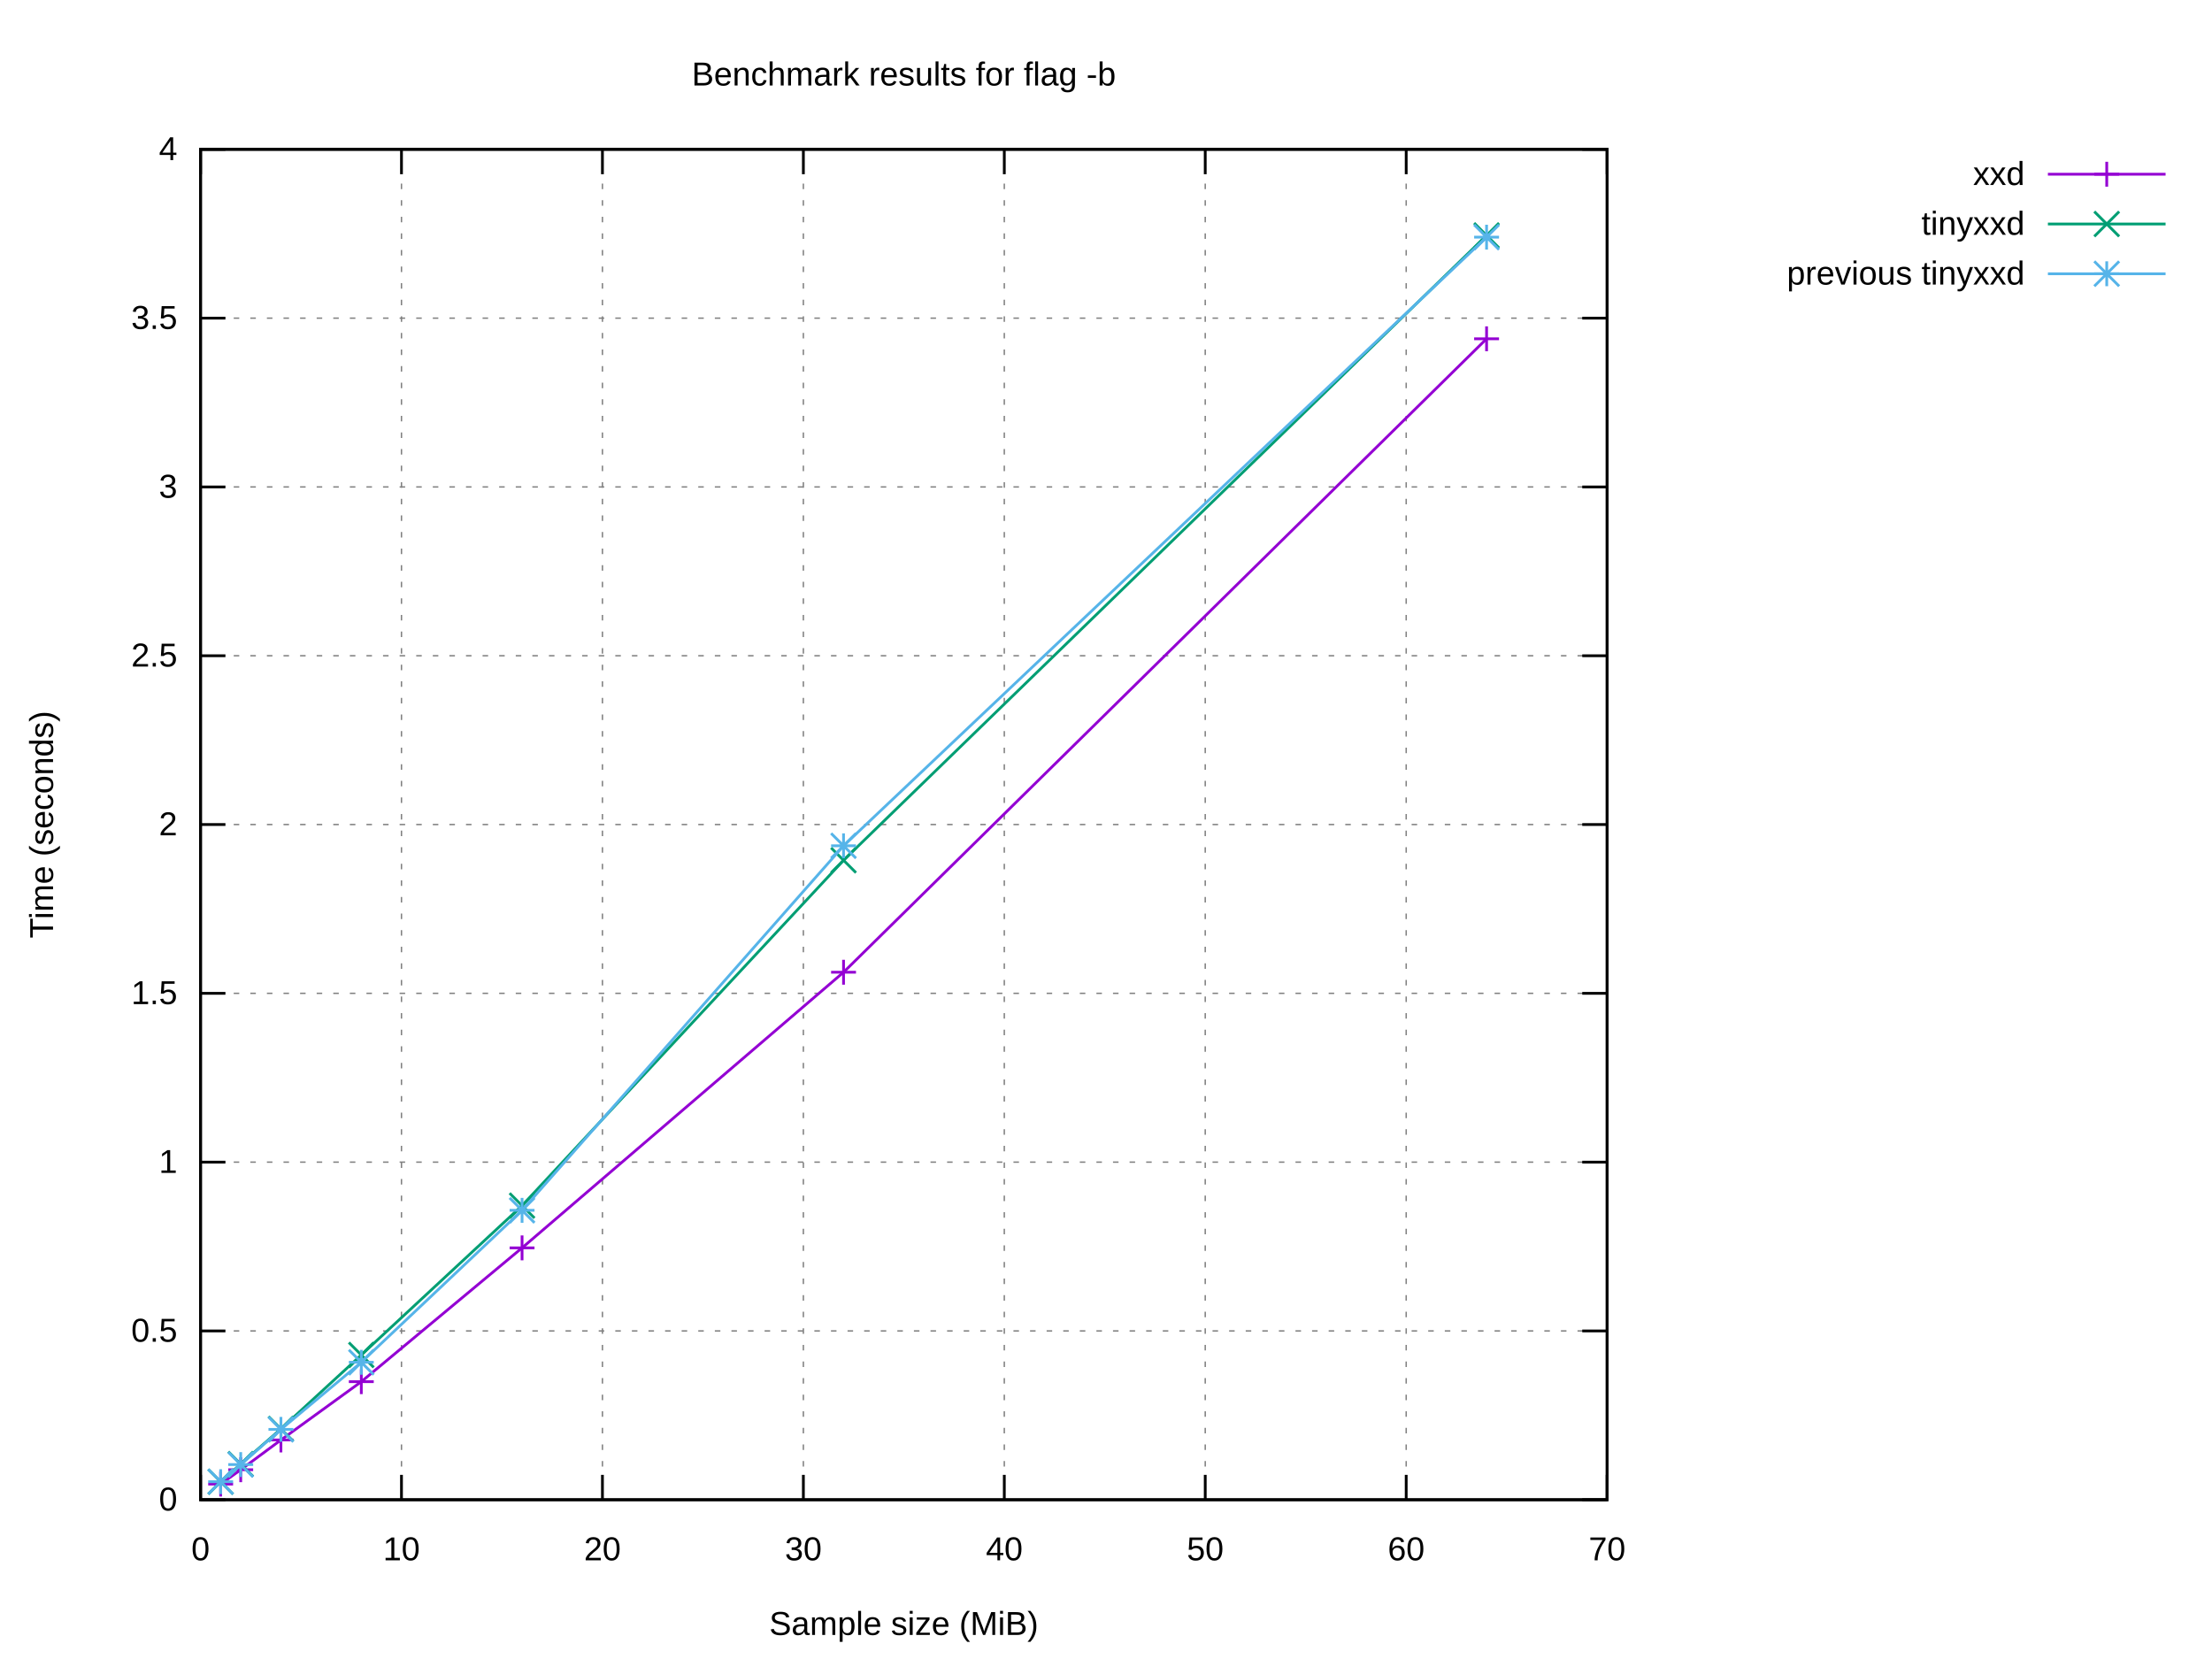
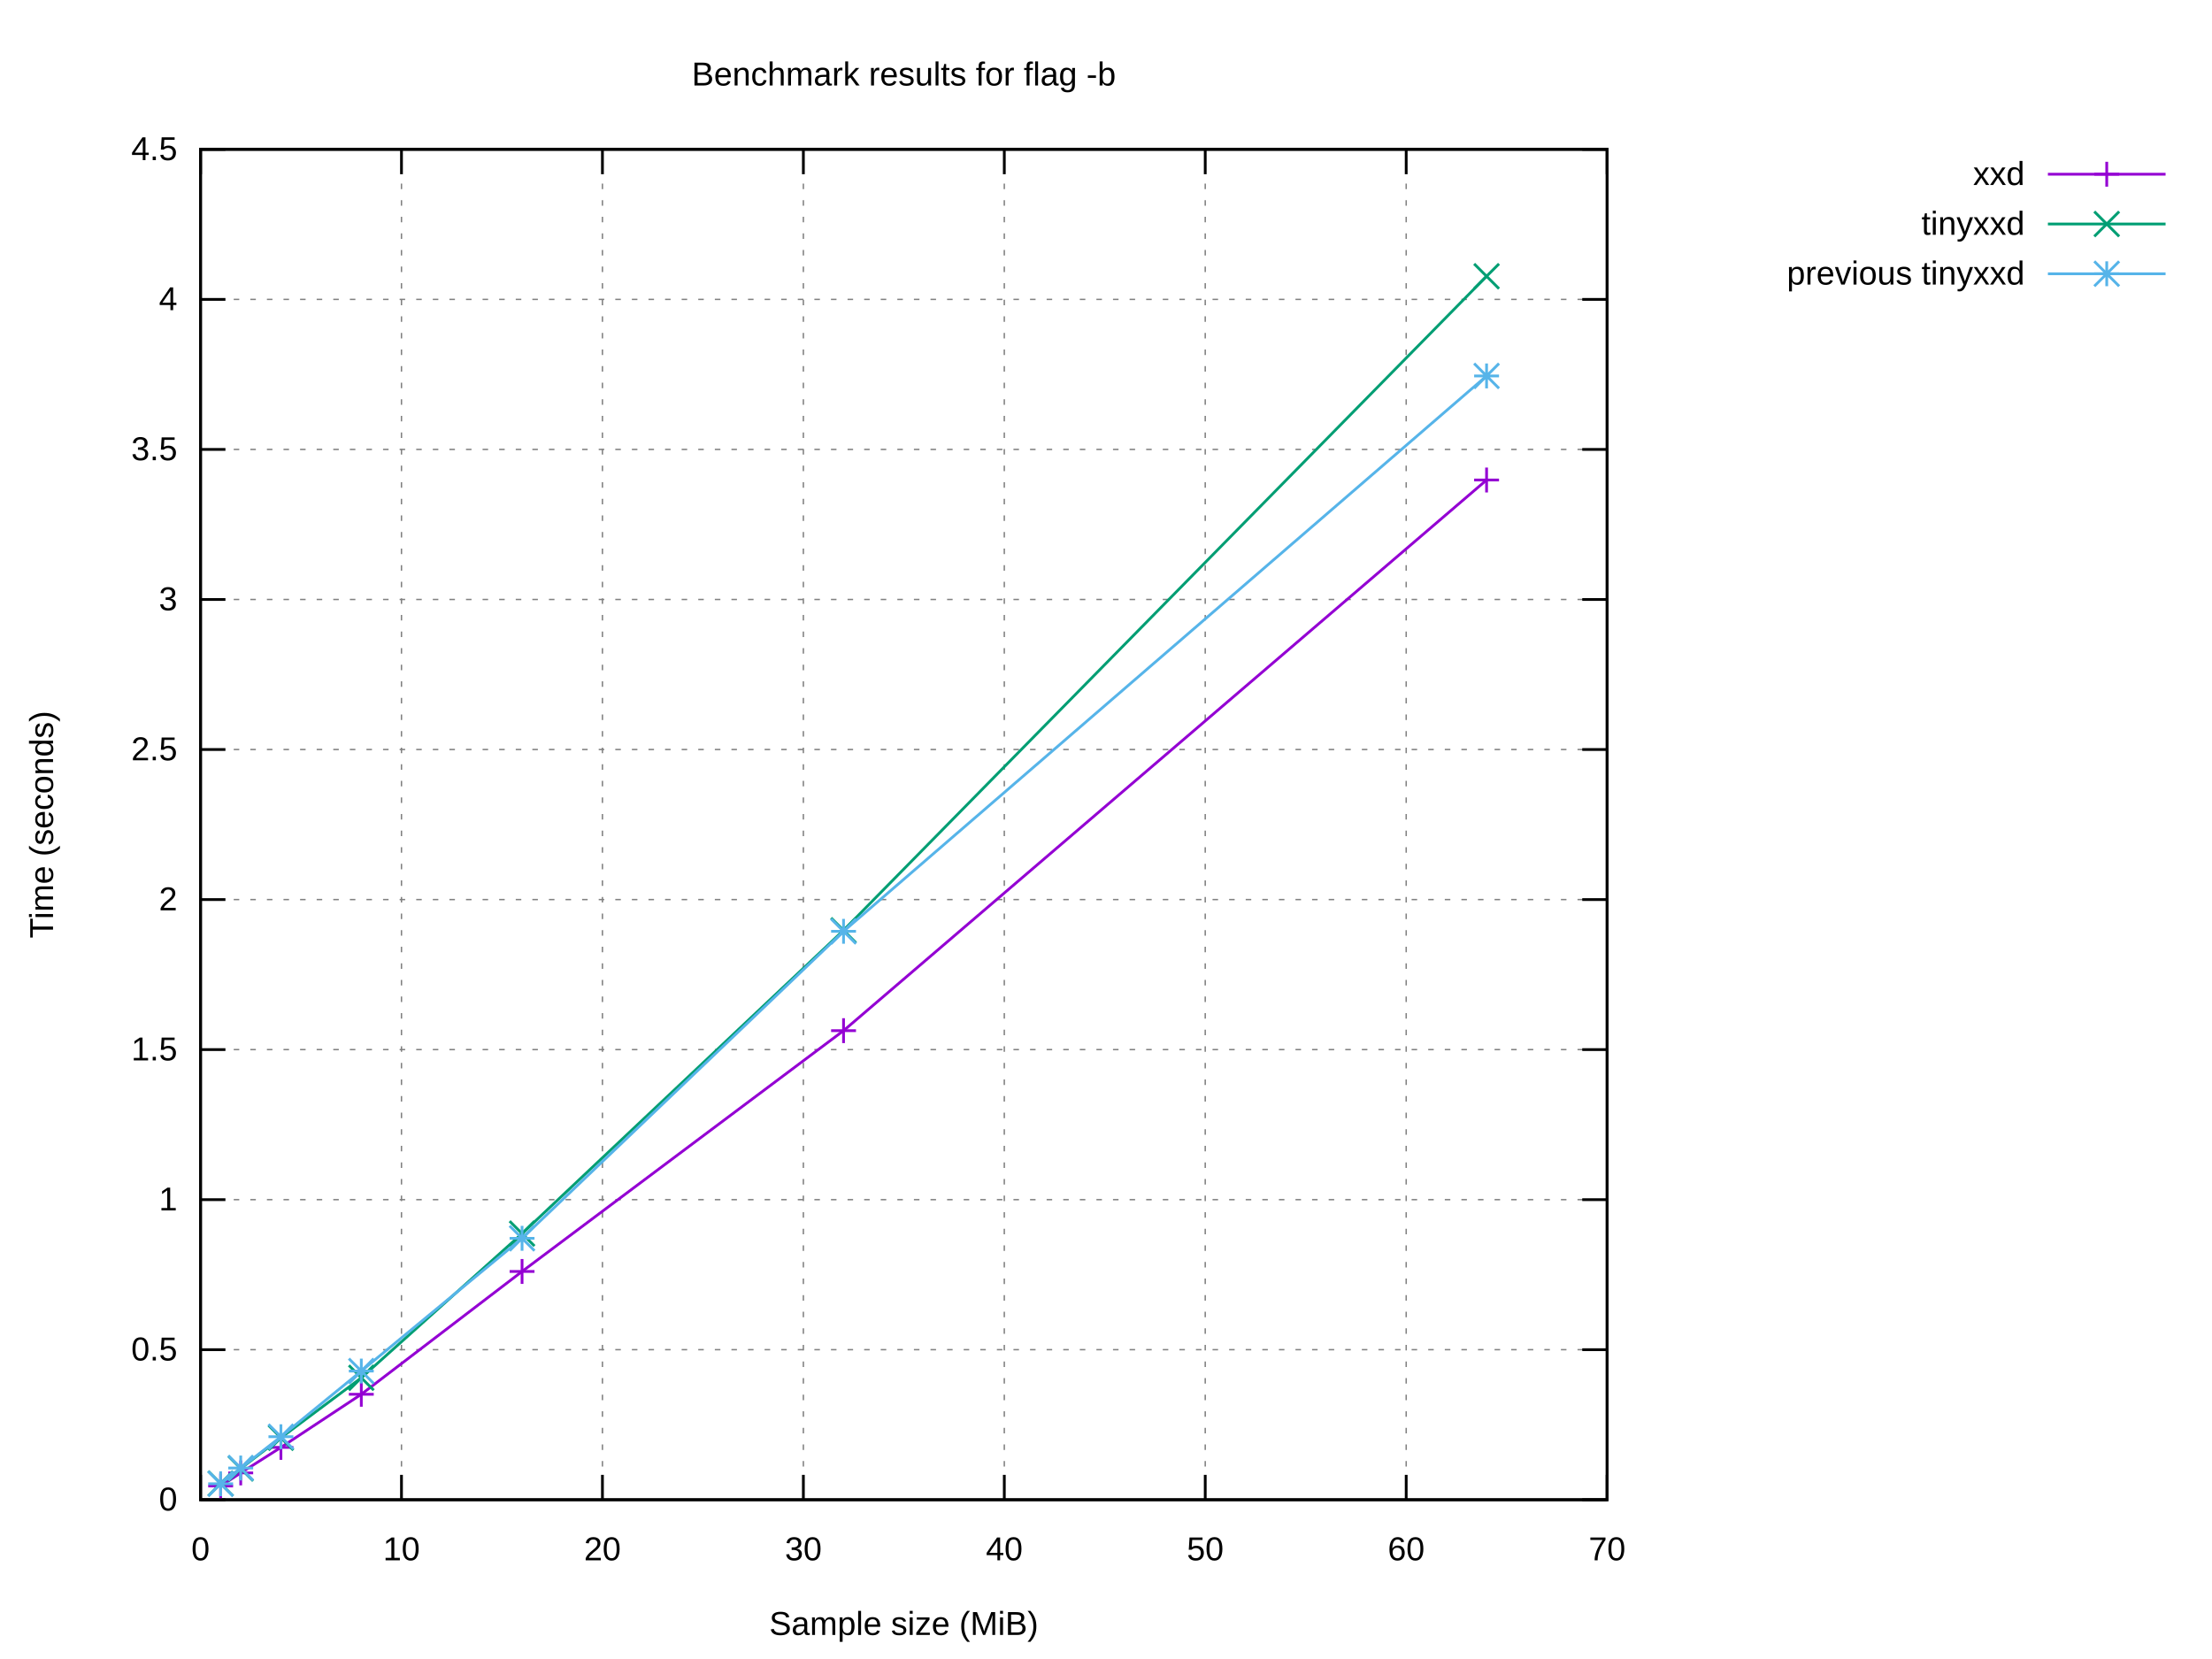
<svg xmlns="http://www.w3.org/2000/svg" xmlns:xlink="http://www.w3.org/1999/xlink" width="800" height="600" viewBox="0 0 800 600">
  <g id="gnuplot_canvas">
    <rect x="0" y="0" width="800" height="600" fill="#ffffff" />
    <defs>
      <circle id="gpDot" r="0.5" stroke-width="0.5" stroke="currentColor" />
      <path id="gpPt0" stroke-width="0.222" stroke="currentColor" d="M-1,0 h2 M0,-1 v2" />
      <path id="gpPt1" stroke-width="0.222" stroke="currentColor" d="M-1,-1 L1,1 M1,-1 L-1,1" />
      <path id="gpPt2" stroke-width="0.222" stroke="currentColor" d="M-1,0 L1,0 M0,-1 L0,1 M-1,-1 L1,1 M-1,1 L1,-1" />
      <rect id="gpPt3" stroke-width="0.222" stroke="currentColor" x="-1" y="-1" width="2" height="2" />
      <rect id="gpPt4" stroke-width="0.222" stroke="currentColor" fill="currentColor" x="-1" y="-1" width="2" height="2" />
      <circle id="gpPt5" stroke-width="0.222" stroke="currentColor" cx="0" cy="0" r="1" />
      <use xlink:href="#gpPt5" id="gpPt6" fill="currentColor" stroke="none" />
      <path id="gpPt7" stroke-width="0.222" stroke="currentColor" d="M0,-1.33 L-1.33,0.67 L1.33,0.67 z" />
      <use xlink:href="#gpPt7" id="gpPt8" fill="currentColor" stroke="none" />
      <use xlink:href="#gpPt7" id="gpPt9" stroke="currentColor" transform="rotate(180)" />
      <use xlink:href="#gpPt9" id="gpPt10" fill="currentColor" stroke="none" />
      <use xlink:href="#gpPt3" id="gpPt11" stroke="currentColor" transform="rotate(45)" />
      <use xlink:href="#gpPt11" id="gpPt12" fill="currentColor" stroke="none" />
      <path id="gpPt13" stroke-width="0.222" stroke="currentColor" d="M0,1.330 L1.265,0.411 L0.782,-1.067 L-0.782,-1.076 L-1.265,0.411 z" />
      <use xlink:href="#gpPt13" id="gpPt14" fill="currentColor" stroke="none" />
      <filter id="textbox" filterUnits="objectBoundingBox" x="0" y="0" height="1" width="1">
        <feFlood flood-color="#FFFFFF" flood-opacity="1" result="bgnd" />
        <feComposite in="SourceGraphic" in2="bgnd" operator="atop" />
      </filter>
      <filter id="greybox" filterUnits="objectBoundingBox" x="0" y="0" height="1" width="1">
        <feFlood flood-color="lightgrey" flood-opacity="1" result="grey" />
        <feComposite in="SourceGraphic" in2="grey" operator="atop" />
      </filter>
    </defs>
    <g fill="none" color="#FFFFFF" stroke="currentColor" stroke-width="1.00" stroke-linecap="butt" stroke-linejoin="miter">
</g>
    <g fill="none" color="black" stroke="currentColor" stroke-width="1.00" stroke-linecap="butt" stroke-linejoin="miter">
</g>
    <g fill="none" color="black" stroke="black" stroke-width="0.50" stroke-linecap="butt" stroke-linejoin="miter">
</g>
    <g fill="none" color="gray" stroke="currentColor" stroke-width="0.50" stroke-linecap="butt" stroke-linejoin="miter">
      <path stroke="gray" stroke-dasharray="2,4" class="gridline" d="M72.53,542.40 L581.24,542.40  " />
    </g>
    <g fill="none" color="gray" stroke="gray" stroke-width="1.00" stroke-linecap="butt" stroke-linejoin="miter">
</g>
    <g fill="none" color="black" stroke="currentColor" stroke-width="1.00" stroke-linecap="butt" stroke-linejoin="miter">
      <path stroke="black" d="M72.53,542.40 L81.53,542.40 M581.24,542.40 L572.24,542.40  " />
      <g transform="translate(64.14,546.30)" stroke="none" fill="black" font-family="Arial" font-size="12.00" text-anchor="end">
        <text>
          <tspan font-family="Arial"> 0</tspan>
        </text>
      </g>
    </g>
    <g fill="none" color="black" stroke="currentColor" stroke-width="1.00" stroke-linecap="butt" stroke-linejoin="miter">
</g>
    <g fill="none" color="black" stroke="black" stroke-width="0.50" stroke-linecap="butt" stroke-linejoin="miter">
</g>
    <g fill="none" color="gray" stroke="currentColor" stroke-width="0.50" stroke-linecap="butt" stroke-linejoin="miter">
-       <path stroke="gray" stroke-dasharray="2,4" class="gridline" d="M72.53,481.35 L581.24,481.35  " />
-     </g>
-     <g fill="none" color="gray" stroke="gray" stroke-width="1.00" stroke-linecap="butt" stroke-linejoin="miter">
- </g>
-     <g fill="none" color="black" stroke="currentColor" stroke-width="1.00" stroke-linecap="butt" stroke-linejoin="miter">
-       <path stroke="black" d="M72.53,481.35 L81.53,481.35 M581.24,481.35 L572.24,481.35  " />
-       <g transform="translate(64.14,485.25)" stroke="none" fill="black" font-family="Arial" font-size="12.00" text-anchor="end">
+       <path stroke="gray" stroke-dasharray="2,4" class="gridline" d="M72.53,488.13 L581.24,488.13  " />
+     </g>
+     <g fill="none" color="gray" stroke="gray" stroke-width="1.00" stroke-linecap="butt" stroke-linejoin="miter">
+ </g>
+     <g fill="none" color="black" stroke="currentColor" stroke-width="1.00" stroke-linecap="butt" stroke-linejoin="miter">
+       <path stroke="black" d="M72.53,488.13 L81.53,488.13 M581.24,488.13 L572.24,488.13  " />
+       <g transform="translate(64.14,492.03)" stroke="none" fill="black" font-family="Arial" font-size="12.00" text-anchor="end">
        <text>
          <tspan font-family="Arial"> 0.5</tspan>
        </text>
      </g>
    </g>
    <g fill="none" color="black" stroke="currentColor" stroke-width="1.00" stroke-linecap="butt" stroke-linejoin="miter">
</g>
    <g fill="none" color="black" stroke="black" stroke-width="0.50" stroke-linecap="butt" stroke-linejoin="miter">
</g>
    <g fill="none" color="gray" stroke="currentColor" stroke-width="0.50" stroke-linecap="butt" stroke-linejoin="miter">
-       <path stroke="gray" stroke-dasharray="2,4" class="gridline" d="M72.53,420.30 L581.24,420.30  " />
-     </g>
-     <g fill="none" color="gray" stroke="gray" stroke-width="1.00" stroke-linecap="butt" stroke-linejoin="miter">
- </g>
-     <g fill="none" color="black" stroke="currentColor" stroke-width="1.00" stroke-linecap="butt" stroke-linejoin="miter">
-       <path stroke="black" d="M72.53,420.30 L81.53,420.30 M581.24,420.30 L572.24,420.30  " />
-       <g transform="translate(64.14,424.20)" stroke="none" fill="black" font-family="Arial" font-size="12.00" text-anchor="end">
+       <path stroke="gray" stroke-dasharray="2,4" class="gridline" d="M72.53,433.87 L581.24,433.87  " />
+     </g>
+     <g fill="none" color="gray" stroke="gray" stroke-width="1.00" stroke-linecap="butt" stroke-linejoin="miter">
+ </g>
+     <g fill="none" color="black" stroke="currentColor" stroke-width="1.00" stroke-linecap="butt" stroke-linejoin="miter">
+       <path stroke="black" d="M72.53,433.87 L81.53,433.87 M581.24,433.87 L572.24,433.87  " />
+       <g transform="translate(64.14,437.77)" stroke="none" fill="black" font-family="Arial" font-size="12.00" text-anchor="end">
        <text>
          <tspan font-family="Arial"> 1</tspan>
        </text>
      </g>
    </g>
    <g fill="none" color="black" stroke="currentColor" stroke-width="1.00" stroke-linecap="butt" stroke-linejoin="miter">
</g>
    <g fill="none" color="black" stroke="black" stroke-width="0.50" stroke-linecap="butt" stroke-linejoin="miter">
</g>
    <g fill="none" color="gray" stroke="currentColor" stroke-width="0.50" stroke-linecap="butt" stroke-linejoin="miter">
-       <path stroke="gray" stroke-dasharray="2,4" class="gridline" d="M72.53,359.25 L581.24,359.25  " />
-     </g>
-     <g fill="none" color="gray" stroke="gray" stroke-width="1.00" stroke-linecap="butt" stroke-linejoin="miter">
- </g>
-     <g fill="none" color="black" stroke="currentColor" stroke-width="1.00" stroke-linecap="butt" stroke-linejoin="miter">
-       <path stroke="black" d="M72.53,359.25 L81.53,359.25 M581.24,359.25 L572.24,359.25  " />
-       <g transform="translate(64.14,363.15)" stroke="none" fill="black" font-family="Arial" font-size="12.00" text-anchor="end">
+       <path stroke="gray" stroke-dasharray="2,4" class="gridline" d="M72.53,379.60 L581.24,379.60  " />
+     </g>
+     <g fill="none" color="gray" stroke="gray" stroke-width="1.00" stroke-linecap="butt" stroke-linejoin="miter">
+ </g>
+     <g fill="none" color="black" stroke="currentColor" stroke-width="1.00" stroke-linecap="butt" stroke-linejoin="miter">
+       <path stroke="black" d="M72.53,379.60 L81.53,379.60 M581.24,379.60 L572.24,379.60  " />
+       <g transform="translate(64.14,383.50)" stroke="none" fill="black" font-family="Arial" font-size="12.00" text-anchor="end">
        <text>
          <tspan font-family="Arial"> 1.5</tspan>
        </text>
      </g>
    </g>
    <g fill="none" color="black" stroke="currentColor" stroke-width="1.00" stroke-linecap="butt" stroke-linejoin="miter">
</g>
    <g fill="none" color="black" stroke="black" stroke-width="0.50" stroke-linecap="butt" stroke-linejoin="miter">
</g>
    <g fill="none" color="gray" stroke="currentColor" stroke-width="0.50" stroke-linecap="butt" stroke-linejoin="miter">
-       <path stroke="gray" stroke-dasharray="2,4" class="gridline" d="M72.53,298.20 L581.24,298.20  " />
-     </g>
-     <g fill="none" color="gray" stroke="gray" stroke-width="1.00" stroke-linecap="butt" stroke-linejoin="miter">
- </g>
-     <g fill="none" color="black" stroke="currentColor" stroke-width="1.00" stroke-linecap="butt" stroke-linejoin="miter">
-       <path stroke="black" d="M72.53,298.20 L81.53,298.20 M581.24,298.20 L572.24,298.20  " />
-       <g transform="translate(64.14,302.10)" stroke="none" fill="black" font-family="Arial" font-size="12.00" text-anchor="end">
+       <path stroke="gray" stroke-dasharray="2,4" class="gridline" d="M72.53,325.34 L581.24,325.34  " />
+     </g>
+     <g fill="none" color="gray" stroke="gray" stroke-width="1.00" stroke-linecap="butt" stroke-linejoin="miter">
+ </g>
+     <g fill="none" color="black" stroke="currentColor" stroke-width="1.00" stroke-linecap="butt" stroke-linejoin="miter">
+       <path stroke="black" d="M72.53,325.34 L81.53,325.34 M581.24,325.34 L572.24,325.34  " />
+       <g transform="translate(64.14,329.24)" stroke="none" fill="black" font-family="Arial" font-size="12.00" text-anchor="end">
        <text>
          <tspan font-family="Arial"> 2</tspan>
        </text>
      </g>
    </g>
    <g fill="none" color="black" stroke="currentColor" stroke-width="1.00" stroke-linecap="butt" stroke-linejoin="miter">
</g>
    <g fill="none" color="black" stroke="black" stroke-width="0.50" stroke-linecap="butt" stroke-linejoin="miter">
</g>
    <g fill="none" color="gray" stroke="currentColor" stroke-width="0.50" stroke-linecap="butt" stroke-linejoin="miter">
-       <path stroke="gray" stroke-dasharray="2,4" class="gridline" d="M72.53,237.16 L581.24,237.16  " />
-     </g>
-     <g fill="none" color="gray" stroke="gray" stroke-width="1.00" stroke-linecap="butt" stroke-linejoin="miter">
- </g>
-     <g fill="none" color="black" stroke="currentColor" stroke-width="1.00" stroke-linecap="butt" stroke-linejoin="miter">
-       <path stroke="black" d="M72.53,237.16 L81.53,237.16 M581.24,237.16 L572.24,237.16  " />
-       <g transform="translate(64.14,241.06)" stroke="none" fill="black" font-family="Arial" font-size="12.00" text-anchor="end">
+       <path stroke="gray" stroke-dasharray="2,4" class="gridline" d="M72.53,271.07 L581.24,271.07  " />
+     </g>
+     <g fill="none" color="gray" stroke="gray" stroke-width="1.00" stroke-linecap="butt" stroke-linejoin="miter">
+ </g>
+     <g fill="none" color="black" stroke="currentColor" stroke-width="1.00" stroke-linecap="butt" stroke-linejoin="miter">
+       <path stroke="black" d="M72.53,271.07 L81.53,271.07 M581.24,271.07 L572.24,271.07  " />
+       <g transform="translate(64.14,274.97)" stroke="none" fill="black" font-family="Arial" font-size="12.00" text-anchor="end">
        <text>
          <tspan font-family="Arial"> 2.5</tspan>
        </text>
      </g>
    </g>
    <g fill="none" color="black" stroke="currentColor" stroke-width="1.00" stroke-linecap="butt" stroke-linejoin="miter">
</g>
    <g fill="none" color="black" stroke="black" stroke-width="0.50" stroke-linecap="butt" stroke-linejoin="miter">
</g>
    <g fill="none" color="gray" stroke="currentColor" stroke-width="0.50" stroke-linecap="butt" stroke-linejoin="miter">
-       <path stroke="gray" stroke-dasharray="2,4" class="gridline" d="M72.53,176.11 L581.24,176.11  " />
-     </g>
-     <g fill="none" color="gray" stroke="gray" stroke-width="1.00" stroke-linecap="butt" stroke-linejoin="miter">
- </g>
-     <g fill="none" color="black" stroke="currentColor" stroke-width="1.00" stroke-linecap="butt" stroke-linejoin="miter">
-       <path stroke="black" d="M72.53,176.11 L81.53,176.11 M581.24,176.11 L572.24,176.11  " />
-       <g transform="translate(64.14,180.01)" stroke="none" fill="black" font-family="Arial" font-size="12.00" text-anchor="end">
+       <path stroke="gray" stroke-dasharray="2,4" class="gridline" d="M72.53,216.81 L581.24,216.81  " />
+     </g>
+     <g fill="none" color="gray" stroke="gray" stroke-width="1.00" stroke-linecap="butt" stroke-linejoin="miter">
+ </g>
+     <g fill="none" color="black" stroke="currentColor" stroke-width="1.00" stroke-linecap="butt" stroke-linejoin="miter">
+       <path stroke="black" d="M72.53,216.81 L81.53,216.81 M581.24,216.81 L572.24,216.81  " />
+       <g transform="translate(64.14,220.71)" stroke="none" fill="black" font-family="Arial" font-size="12.00" text-anchor="end">
        <text>
          <tspan font-family="Arial"> 3</tspan>
        </text>
      </g>
    </g>
    <g fill="none" color="black" stroke="currentColor" stroke-width="1.00" stroke-linecap="butt" stroke-linejoin="miter">
</g>
    <g fill="none" color="black" stroke="black" stroke-width="0.50" stroke-linecap="butt" stroke-linejoin="miter">
</g>
    <g fill="none" color="gray" stroke="currentColor" stroke-width="0.50" stroke-linecap="butt" stroke-linejoin="miter">
-       <path stroke="gray" stroke-dasharray="2,4" class="gridline" d="M72.53,115.06 L581.24,115.06  " />
-     </g>
-     <g fill="none" color="gray" stroke="gray" stroke-width="1.00" stroke-linecap="butt" stroke-linejoin="miter">
- </g>
-     <g fill="none" color="black" stroke="currentColor" stroke-width="1.00" stroke-linecap="butt" stroke-linejoin="miter">
-       <path stroke="black" d="M72.53,115.06 L81.53,115.06 M581.24,115.06 L572.24,115.06  " />
-       <g transform="translate(64.14,118.96)" stroke="none" fill="black" font-family="Arial" font-size="12.00" text-anchor="end">
+       <path stroke="gray" stroke-dasharray="2,4" class="gridline" d="M72.53,162.54 L581.24,162.54  " />
+     </g>
+     <g fill="none" color="gray" stroke="gray" stroke-width="1.00" stroke-linecap="butt" stroke-linejoin="miter">
+ </g>
+     <g fill="none" color="black" stroke="currentColor" stroke-width="1.00" stroke-linecap="butt" stroke-linejoin="miter">
+       <path stroke="black" d="M72.53,162.54 L81.53,162.54 M581.24,162.54 L572.24,162.54  " />
+       <g transform="translate(64.14,166.44)" stroke="none" fill="black" font-family="Arial" font-size="12.00" text-anchor="end">
        <text>
          <tspan font-family="Arial"> 3.5</tspan>
+         </text>
+       </g>
+     </g>
+     <g fill="none" color="black" stroke="currentColor" stroke-width="1.00" stroke-linecap="butt" stroke-linejoin="miter">
+ </g>
+     <g fill="none" color="black" stroke="black" stroke-width="0.50" stroke-linecap="butt" stroke-linejoin="miter">
+ </g>
+     <g fill="none" color="gray" stroke="currentColor" stroke-width="0.50" stroke-linecap="butt" stroke-linejoin="miter">
+       <path stroke="gray" stroke-dasharray="2,4" class="gridline" d="M72.53,108.28 L581.24,108.28  " />
+     </g>
+     <g fill="none" color="gray" stroke="gray" stroke-width="1.00" stroke-linecap="butt" stroke-linejoin="miter">
+ </g>
+     <g fill="none" color="black" stroke="currentColor" stroke-width="1.00" stroke-linecap="butt" stroke-linejoin="miter">
+       <path stroke="black" d="M72.53,108.28 L81.53,108.28 M581.24,108.28 L572.24,108.28  " />
+       <g transform="translate(64.14,112.18)" stroke="none" fill="black" font-family="Arial" font-size="12.00" text-anchor="end">
+         <text>
+           <tspan font-family="Arial"> 4</tspan>
        </text>
      </g>
    </g>
    <g fill="none" color="black" stroke="currentColor" stroke-width="1.00" stroke-linecap="butt" stroke-linejoin="miter">
</g>
    <g fill="none" color="black" stroke="black" stroke-width="0.50" stroke-linecap="butt" stroke-linejoin="miter">
</g>
    <g fill="none" color="gray" stroke="currentColor" stroke-width="0.50" stroke-linecap="butt" stroke-linejoin="miter">
      <path stroke="gray" stroke-dasharray="2,4" class="gridline" d="M72.53,54.01 L581.24,54.01  " />
    </g>
    <g fill="none" color="gray" stroke="gray" stroke-width="1.00" stroke-linecap="butt" stroke-linejoin="miter">
</g>
    <g fill="none" color="black" stroke="currentColor" stroke-width="1.00" stroke-linecap="butt" stroke-linejoin="miter">
      <path stroke="black" d="M72.53,54.01 L81.53,54.01 M581.24,54.01 L572.24,54.01  " />
      <g transform="translate(64.14,57.91)" stroke="none" fill="black" font-family="Arial" font-size="12.00" text-anchor="end">
        <text>
-           <tspan font-family="Arial"> 4</tspan>
+           <tspan font-family="Arial"> 4.5</tspan>
        </text>
      </g>
    </g>
    <g fill="none" color="black" stroke="currentColor" stroke-width="1.00" stroke-linecap="butt" stroke-linejoin="miter">
</g>
    <g fill="none" color="black" stroke="black" stroke-width="0.50" stroke-linecap="butt" stroke-linejoin="miter">
</g>
    <g fill="none" color="gray" stroke="currentColor" stroke-width="0.50" stroke-linecap="butt" stroke-linejoin="miter">
      <path stroke="gray" stroke-dasharray="2,4" class="gridline" d="M72.53,542.40 L72.53,54.01  " />
    </g>
    <g fill="none" color="gray" stroke="gray" stroke-width="1.00" stroke-linecap="butt" stroke-linejoin="miter">
</g>
    <g fill="none" color="black" stroke="currentColor" stroke-width="1.00" stroke-linecap="butt" stroke-linejoin="miter">
      <path stroke="black" d="M72.53,542.40 L72.53,533.40 M72.53,54.01 L72.53,63.01  " />
      <g transform="translate(72.53,564.30)" stroke="none" fill="black" font-family="Arial" font-size="12.00" text-anchor="middle">
        <text>
          <tspan font-family="Arial"> 0</tspan>
        </text>
      </g>
    </g>
    <g fill="none" color="black" stroke="currentColor" stroke-width="1.00" stroke-linecap="butt" stroke-linejoin="miter">
</g>
    <g fill="none" color="black" stroke="black" stroke-width="0.50" stroke-linecap="butt" stroke-linejoin="miter">
</g>
    <g fill="none" color="gray" stroke="currentColor" stroke-width="0.50" stroke-linecap="butt" stroke-linejoin="miter">
      <path stroke="gray" stroke-dasharray="2,4" class="gridline" d="M145.20,542.40 L145.20,54.01  " />
    </g>
    <g fill="none" color="gray" stroke="gray" stroke-width="1.00" stroke-linecap="butt" stroke-linejoin="miter">
</g>
    <g fill="none" color="black" stroke="currentColor" stroke-width="1.00" stroke-linecap="butt" stroke-linejoin="miter">
      <path stroke="black" d="M145.20,542.40 L145.20,533.40 M145.20,54.01 L145.20,63.01  " />
      <g transform="translate(145.20,564.30)" stroke="none" fill="black" font-family="Arial" font-size="12.00" text-anchor="middle">
        <text>
          <tspan font-family="Arial"> 10</tspan>
        </text>
      </g>
    </g>
    <g fill="none" color="black" stroke="currentColor" stroke-width="1.00" stroke-linecap="butt" stroke-linejoin="miter">
</g>
    <g fill="none" color="black" stroke="black" stroke-width="0.50" stroke-linecap="butt" stroke-linejoin="miter">
</g>
    <g fill="none" color="gray" stroke="currentColor" stroke-width="0.50" stroke-linecap="butt" stroke-linejoin="miter">
      <path stroke="gray" stroke-dasharray="2,4" class="gridline" d="M217.88,542.40 L217.88,54.01  " />
    </g>
    <g fill="none" color="gray" stroke="gray" stroke-width="1.00" stroke-linecap="butt" stroke-linejoin="miter">
</g>
    <g fill="none" color="black" stroke="currentColor" stroke-width="1.00" stroke-linecap="butt" stroke-linejoin="miter">
      <path stroke="black" d="M217.88,542.40 L217.88,533.40 M217.88,54.01 L217.88,63.01  " />
      <g transform="translate(217.88,564.30)" stroke="none" fill="black" font-family="Arial" font-size="12.00" text-anchor="middle">
        <text>
          <tspan font-family="Arial"> 20</tspan>
        </text>
      </g>
    </g>
    <g fill="none" color="black" stroke="currentColor" stroke-width="1.00" stroke-linecap="butt" stroke-linejoin="miter">
</g>
    <g fill="none" color="black" stroke="black" stroke-width="0.50" stroke-linecap="butt" stroke-linejoin="miter">
</g>
    <g fill="none" color="gray" stroke="currentColor" stroke-width="0.50" stroke-linecap="butt" stroke-linejoin="miter">
      <path stroke="gray" stroke-dasharray="2,4" class="gridline" d="M290.55,542.40 L290.55,54.01  " />
    </g>
    <g fill="none" color="gray" stroke="gray" stroke-width="1.00" stroke-linecap="butt" stroke-linejoin="miter">
</g>
    <g fill="none" color="black" stroke="currentColor" stroke-width="1.00" stroke-linecap="butt" stroke-linejoin="miter">
      <path stroke="black" d="M290.55,542.40 L290.55,533.40 M290.55,54.01 L290.55,63.01  " />
      <g transform="translate(290.55,564.30)" stroke="none" fill="black" font-family="Arial" font-size="12.00" text-anchor="middle">
        <text>
          <tspan font-family="Arial"> 30</tspan>
        </text>
      </g>
    </g>
    <g fill="none" color="black" stroke="currentColor" stroke-width="1.00" stroke-linecap="butt" stroke-linejoin="miter">
</g>
    <g fill="none" color="black" stroke="black" stroke-width="0.50" stroke-linecap="butt" stroke-linejoin="miter">
</g>
    <g fill="none" color="gray" stroke="currentColor" stroke-width="0.50" stroke-linecap="butt" stroke-linejoin="miter">
      <path stroke="gray" stroke-dasharray="2,4" class="gridline" d="M363.22,542.40 L363.22,54.01  " />
    </g>
    <g fill="none" color="gray" stroke="gray" stroke-width="1.00" stroke-linecap="butt" stroke-linejoin="miter">
</g>
    <g fill="none" color="black" stroke="currentColor" stroke-width="1.00" stroke-linecap="butt" stroke-linejoin="miter">
      <path stroke="black" d="M363.22,542.40 L363.22,533.40 M363.22,54.01 L363.22,63.01  " />
      <g transform="translate(363.22,564.30)" stroke="none" fill="black" font-family="Arial" font-size="12.00" text-anchor="middle">
        <text>
          <tspan font-family="Arial"> 40</tspan>
        </text>
      </g>
    </g>
    <g fill="none" color="black" stroke="currentColor" stroke-width="1.00" stroke-linecap="butt" stroke-linejoin="miter">
</g>
    <g fill="none" color="black" stroke="black" stroke-width="0.50" stroke-linecap="butt" stroke-linejoin="miter">
</g>
    <g fill="none" color="gray" stroke="currentColor" stroke-width="0.50" stroke-linecap="butt" stroke-linejoin="miter">
      <path stroke="gray" stroke-dasharray="2,4" class="gridline" d="M435.89,542.40 L435.89,54.01  " />
    </g>
    <g fill="none" color="gray" stroke="gray" stroke-width="1.00" stroke-linecap="butt" stroke-linejoin="miter">
</g>
    <g fill="none" color="black" stroke="currentColor" stroke-width="1.00" stroke-linecap="butt" stroke-linejoin="miter">
      <path stroke="black" d="M435.89,542.40 L435.89,533.40 M435.89,54.01 L435.89,63.01  " />
      <g transform="translate(435.89,564.30)" stroke="none" fill="black" font-family="Arial" font-size="12.00" text-anchor="middle">
        <text>
          <tspan font-family="Arial"> 50</tspan>
        </text>
      </g>
    </g>
    <g fill="none" color="black" stroke="currentColor" stroke-width="1.00" stroke-linecap="butt" stroke-linejoin="miter">
</g>
    <g fill="none" color="black" stroke="black" stroke-width="0.50" stroke-linecap="butt" stroke-linejoin="miter">
</g>
    <g fill="none" color="gray" stroke="currentColor" stroke-width="0.50" stroke-linecap="butt" stroke-linejoin="miter">
      <path stroke="gray" stroke-dasharray="2,4" class="gridline" d="M508.57,542.40 L508.57,54.01  " />
    </g>
    <g fill="none" color="gray" stroke="gray" stroke-width="1.00" stroke-linecap="butt" stroke-linejoin="miter">
</g>
    <g fill="none" color="black" stroke="currentColor" stroke-width="1.00" stroke-linecap="butt" stroke-linejoin="miter">
      <path stroke="black" d="M508.57,542.40 L508.57,533.40 M508.57,54.01 L508.57,63.01  " />
      <g transform="translate(508.57,564.30)" stroke="none" fill="black" font-family="Arial" font-size="12.00" text-anchor="middle">
        <text>
          <tspan font-family="Arial"> 60</tspan>
        </text>
      </g>
    </g>
    <g fill="none" color="black" stroke="currentColor" stroke-width="1.00" stroke-linecap="butt" stroke-linejoin="miter">
</g>
    <g fill="none" color="black" stroke="black" stroke-width="0.50" stroke-linecap="butt" stroke-linejoin="miter">
</g>
    <g fill="none" color="gray" stroke="currentColor" stroke-width="0.50" stroke-linecap="butt" stroke-linejoin="miter">
      <path stroke="gray" stroke-dasharray="2,4" class="gridline" d="M581.24,542.40 L581.24,54.01  " />
    </g>
    <g fill="none" color="gray" stroke="gray" stroke-width="1.00" stroke-linecap="butt" stroke-linejoin="miter">
</g>
    <g fill="none" color="black" stroke="currentColor" stroke-width="1.00" stroke-linecap="butt" stroke-linejoin="miter">
      <path stroke="black" d="M581.24,542.40 L581.24,533.40 M581.24,54.01 L581.24,63.01  " />
      <g transform="translate(581.24,564.30)" stroke="none" fill="black" font-family="Arial" font-size="12.00" text-anchor="middle">
        <text>
          <tspan font-family="Arial"> 70</tspan>
        </text>
      </g>
    </g>
    <g fill="none" color="black" stroke="currentColor" stroke-width="1.00" stroke-linecap="butt" stroke-linejoin="miter">
</g>
    <g fill="none" color="black" stroke="currentColor" stroke-width="1.00" stroke-linecap="butt" stroke-linejoin="miter">
      <path stroke="black" d="M72.53,54.01 L72.53,542.40 L581.24,542.40 L581.24,54.01 L72.53,54.01 Z  " />
    </g>
    <g fill="none" color="black" stroke="currentColor" stroke-width="1.00" stroke-linecap="butt" stroke-linejoin="miter">
</g>
    <g id="gnuplot_plot_1">
      <g fill="none" color="black" stroke="currentColor" stroke-width="1.00" stroke-linecap="butt" stroke-linejoin="miter">
        <g transform="translate(732.26,66.91)" stroke="none" fill="black" font-family="Arial" font-size="12.00" text-anchor="end">
          <text>
            <tspan font-family="Arial">xxd</tspan>
          </text>
        </g>
      </g>
      <g fill="none" color="black" stroke="currentColor" stroke-width="1.00" stroke-linecap="butt" stroke-linejoin="miter">
-         <path stroke="rgb(148,   0, 211)" d="M740.65,63.01 L783.21,63.01 M537.64,122.53 L305.08,351.62 L188.81,451.31 L130.67,499.70 L101.60,520.78 L87.06,531.55   L79.80,536.74  " />
-         <use xlink:href="#gpPt0" transform="translate(537.64,122.53) scale(4.50)" color="rgb(148,   0, 211)" />
-         <use xlink:href="#gpPt0" transform="translate(305.08,351.62) scale(4.50)" color="rgb(148,   0, 211)" />
-         <use xlink:href="#gpPt0" transform="translate(188.81,451.31) scale(4.50)" color="rgb(148,   0, 211)" />
-         <use xlink:href="#gpPt0" transform="translate(130.67,499.70) scale(4.50)" color="rgb(148,   0, 211)" />
-         <use xlink:href="#gpPt0" transform="translate(101.60,520.78) scale(4.50)" color="rgb(148,   0, 211)" />
-         <use xlink:href="#gpPt0" transform="translate(87.06,531.55) scale(4.50)" color="rgb(148,   0, 211)" />
-         <use xlink:href="#gpPt0" transform="translate(79.80,536.74) scale(4.50)" color="rgb(148,   0, 211)" />
+         <path stroke="rgb(148,   0, 211)" d="M740.65,63.01 L783.21,63.01 M537.64,173.60 L305.08,372.75 L188.81,459.84 L130.67,504.26 L101.60,523.47 L87.06,532.70   L79.80,537.43  " />
+         <use xlink:href="#gpPt0" transform="translate(537.64,173.60) scale(4.50)" color="rgb(148,   0, 211)" />
+         <use xlink:href="#gpPt0" transform="translate(305.08,372.75) scale(4.50)" color="rgb(148,   0, 211)" />
+         <use xlink:href="#gpPt0" transform="translate(188.81,459.84) scale(4.50)" color="rgb(148,   0, 211)" />
+         <use xlink:href="#gpPt0" transform="translate(130.67,504.26) scale(4.50)" color="rgb(148,   0, 211)" />
+         <use xlink:href="#gpPt0" transform="translate(101.60,523.47) scale(4.50)" color="rgb(148,   0, 211)" />
+         <use xlink:href="#gpPt0" transform="translate(87.06,532.70) scale(4.50)" color="rgb(148,   0, 211)" />
+         <use xlink:href="#gpPt0" transform="translate(79.80,537.43) scale(4.50)" color="rgb(148,   0, 211)" />
        <use xlink:href="#gpPt0" transform="translate(761.93,63.01) scale(4.50)" color="rgb(148,   0, 211)" />
      </g>
    </g>
    <g id="gnuplot_plot_2">
      <g fill="none" color="black" stroke="currentColor" stroke-width="1.00" stroke-linecap="butt" stroke-linejoin="miter">
        <g transform="translate(732.26,84.91)" stroke="none" fill="black" font-family="Arial" font-size="12.00" text-anchor="end">
          <text>
            <tspan font-family="Arial">tinyxxd</tspan>
          </text>
        </g>
      </g>
      <g fill="none" color="black" stroke="currentColor" stroke-width="1.00" stroke-linecap="butt" stroke-linejoin="miter">
-         <path stroke="rgb(  0, 158, 115)" d="M740.65,81.01 L783.21,81.01 M537.64,85.15 L305.08,311.13 L188.81,436.03 L130.67,490.04 L101.60,516.77 L87.06,529.50   L79.80,535.90  " />
-         <use xlink:href="#gpPt1" transform="translate(537.64,85.15) scale(4.50)" color="rgb(  0, 158, 115)" />
-         <use xlink:href="#gpPt1" transform="translate(305.08,311.13) scale(4.50)" color="rgb(  0, 158, 115)" />
-         <use xlink:href="#gpPt1" transform="translate(188.81,436.03) scale(4.50)" color="rgb(  0, 158, 115)" />
-         <use xlink:href="#gpPt1" transform="translate(130.67,490.04) scale(4.50)" color="rgb(  0, 158, 115)" />
-         <use xlink:href="#gpPt1" transform="translate(101.60,516.77) scale(4.50)" color="rgb(  0, 158, 115)" />
-         <use xlink:href="#gpPt1" transform="translate(87.06,529.50) scale(4.50)" color="rgb(  0, 158, 115)" />
-         <use xlink:href="#gpPt1" transform="translate(79.80,535.90) scale(4.50)" color="rgb(  0, 158, 115)" />
+         <path stroke="rgb(  0, 158, 115)" d="M740.65,81.01 L783.21,81.01 M537.64,99.91 L305.08,336.47 L188.81,446.14 L130.67,498.30 L101.60,519.99 L87.06,531.10   L79.80,536.55  " />
+         <use xlink:href="#gpPt1" transform="translate(537.64,99.91) scale(4.50)" color="rgb(  0, 158, 115)" />
+         <use xlink:href="#gpPt1" transform="translate(305.08,336.47) scale(4.50)" color="rgb(  0, 158, 115)" />
+         <use xlink:href="#gpPt1" transform="translate(188.81,446.14) scale(4.50)" color="rgb(  0, 158, 115)" />
+         <use xlink:href="#gpPt1" transform="translate(130.67,498.30) scale(4.50)" color="rgb(  0, 158, 115)" />
+         <use xlink:href="#gpPt1" transform="translate(101.60,519.99) scale(4.50)" color="rgb(  0, 158, 115)" />
+         <use xlink:href="#gpPt1" transform="translate(87.06,531.10) scale(4.50)" color="rgb(  0, 158, 115)" />
+         <use xlink:href="#gpPt1" transform="translate(79.80,536.55) scale(4.50)" color="rgb(  0, 158, 115)" />
        <use xlink:href="#gpPt1" transform="translate(761.93,81.01) scale(4.50)" color="rgb(  0, 158, 115)" />
      </g>
    </g>
    <g id="gnuplot_plot_3">
      <g fill="none" color="black" stroke="currentColor" stroke-width="1.00" stroke-linecap="butt" stroke-linejoin="miter">
        <g transform="translate(732.26,102.91)" stroke="none" fill="black" font-family="Arial" font-size="12.00" text-anchor="end">
          <text>
            <tspan font-family="Arial">previous tinyxxd</tspan>
          </text>
        </g>
      </g>
      <g fill="none" color="black" stroke="currentColor" stroke-width="1.00" stroke-linecap="butt" stroke-linejoin="miter">
-         <path stroke="rgb( 86, 180, 233)" d="M740.65,99.01 L783.21,99.01 M537.64,85.77 L305.08,305.89 L188.81,437.73 L130.67,492.69 L101.60,516.95 L87.06,529.68   L79.80,535.88  " />
-         <use xlink:href="#gpPt2" transform="translate(537.64,85.77) scale(4.50)" color="rgb( 86, 180, 233)" />
-         <use xlink:href="#gpPt2" transform="translate(305.08,305.89) scale(4.50)" color="rgb( 86, 180, 233)" />
-         <use xlink:href="#gpPt2" transform="translate(188.81,437.73) scale(4.50)" color="rgb( 86, 180, 233)" />
-         <use xlink:href="#gpPt2" transform="translate(130.67,492.69) scale(4.50)" color="rgb( 86, 180, 233)" />
-         <use xlink:href="#gpPt2" transform="translate(101.60,516.95) scale(4.50)" color="rgb( 86, 180, 233)" />
-         <use xlink:href="#gpPt2" transform="translate(87.06,529.68) scale(4.50)" color="rgb( 86, 180, 233)" />
-         <use xlink:href="#gpPt2" transform="translate(79.80,535.88) scale(4.50)" color="rgb( 86, 180, 233)" />
+         <path stroke="rgb( 86, 180, 233)" d="M740.65,99.01 L783.21,99.01 M537.64,135.96 L305.08,336.82 L188.81,447.85 L130.67,495.86 L101.60,519.61 L87.06,530.93   L79.80,536.62  " />
+         <use xlink:href="#gpPt2" transform="translate(537.64,135.96) scale(4.50)" color="rgb( 86, 180, 233)" />
+         <use xlink:href="#gpPt2" transform="translate(305.08,336.82) scale(4.50)" color="rgb( 86, 180, 233)" />
+         <use xlink:href="#gpPt2" transform="translate(188.81,447.85) scale(4.50)" color="rgb( 86, 180, 233)" />
+         <use xlink:href="#gpPt2" transform="translate(130.67,495.86) scale(4.50)" color="rgb( 86, 180, 233)" />
+         <use xlink:href="#gpPt2" transform="translate(101.60,519.61) scale(4.50)" color="rgb( 86, 180, 233)" />
+         <use xlink:href="#gpPt2" transform="translate(87.06,530.93) scale(4.50)" color="rgb( 86, 180, 233)" />
+         <use xlink:href="#gpPt2" transform="translate(79.80,536.62) scale(4.50)" color="rgb( 86, 180, 233)" />
        <use xlink:href="#gpPt2" transform="translate(761.93,99.01) scale(4.50)" color="rgb( 86, 180, 233)" />
      </g>
    </g>
    <g fill="none" color="#FFFFFF" stroke="rgb( 86, 180, 233)" stroke-width="2.00" stroke-linecap="butt" stroke-linejoin="miter">
</g>
    <g fill="none" color="black" stroke="currentColor" stroke-width="2.00" stroke-linecap="butt" stroke-linejoin="miter">
</g>
    <g fill="none" color="black" stroke="black" stroke-width="1.00" stroke-linecap="butt" stroke-linejoin="miter">
</g>
    <g fill="none" color="black" stroke="currentColor" stroke-width="1.00" stroke-linecap="butt" stroke-linejoin="miter">
      <path stroke="black" d="M72.53,54.01 L72.53,542.40 L581.24,542.40 L581.24,54.01 L72.53,54.01 Z  " />
      <g transform="translate(19.18,298.21) rotate(270.00)" stroke="none" fill="black" font-family="Arial" font-size="12.00" text-anchor="middle">
        <text>
          <tspan font-family="Arial">Time (seconds)</tspan>
        </text>
      </g>
    </g>
    <g fill="none" color="black" stroke="currentColor" stroke-width="1.00" stroke-linecap="butt" stroke-linejoin="miter">
      <g transform="translate(326.88,591.30)" stroke="none" fill="black" font-family="Arial" font-size="12.00" text-anchor="middle">
        <text>
          <tspan font-family="Arial">Sample size (MiB)</tspan>
        </text>
      </g>
    </g>
    <g fill="none" color="black" stroke="currentColor" stroke-width="1.00" stroke-linecap="butt" stroke-linejoin="miter">
</g>
    <g fill="none" color="black" stroke="currentColor" stroke-width="1.00" stroke-linecap="butt" stroke-linejoin="miter">
      <g transform="translate(326.88,30.91)" stroke="none" fill="black" font-family="Arial" font-size="12.00" text-anchor="middle">
        <text>
          <tspan font-family="Arial">Benchmark results for flag -b</tspan>
        </text>
      </g>
    </g>
    <g fill="none" color="black" stroke="currentColor" stroke-width="1.00" stroke-linecap="butt" stroke-linejoin="miter">
</g>
  </g>
</svg>
